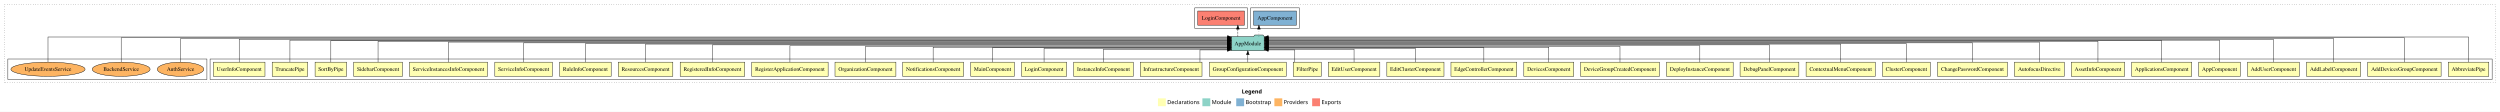
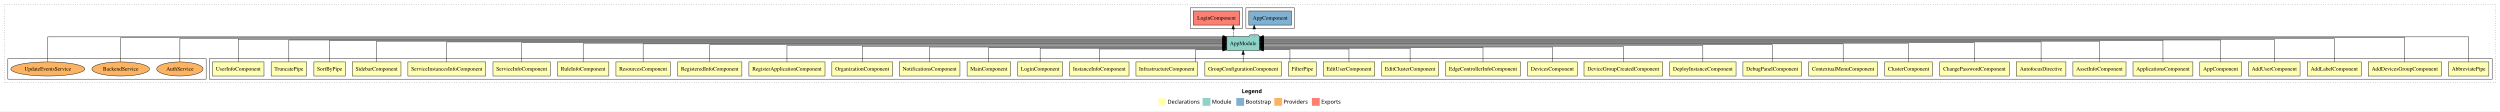
- <svg xmlns="http://www.w3.org/2000/svg" width="6355pt" height="284pt" viewBox="0.00 0.00 6355.00 284.00">
+ <svg xmlns="http://www.w3.org/2000/svg" width="6379pt" height="284pt" viewBox="0.00 0.00 6379.00 284.00">
  <g id="graph0" class="graph" transform="scale(1 1) rotate(0) translate(4 280)">
-     <polygon fill="#ffffff" stroke="transparent" points="-4,4 -4,-280 6351,-280 6351,4 -4,4" />
-     <text text-anchor="start" x="3152.509" y="-42.4" font-family="sans-serif" font-weight="bold" font-size="14.00" fill="#000000">Legend</text>
-     <polygon fill="#ffffb3" stroke="transparent" points="2939.5,-10 2939.5,-30 2959.5,-30 2959.5,-10 2939.5,-10" />
-     <text text-anchor="start" x="2963.129" y="-15.4" font-family="sans-serif" font-size="14.00" fill="#000000">  Declarations</text>
-     <polygon fill="#8dd3c7" stroke="transparent" points="3052.5,-10 3052.5,-30 3072.5,-30 3072.5,-10 3052.5,-10" />
-     <text text-anchor="start" x="3076.225" y="-15.4" font-family="sans-serif" font-size="14.00" fill="#000000">  Module</text>
-     <polygon fill="#80b1d3" stroke="transparent" points="3138.5,-10 3138.5,-30 3158.5,-30 3158.5,-10 3138.5,-10" />
-     <text text-anchor="start" x="3162.281" y="-15.4" font-family="sans-serif" font-size="14.00" fill="#000000">  Bootstrap</text>
-     <polygon fill="#fdb462" stroke="transparent" points="3235.5,-10 3235.5,-30 3255.5,-30 3255.5,-10 3235.5,-10" />
-     <text text-anchor="start" x="3259.173" y="-15.4" font-family="sans-serif" font-size="14.00" fill="#000000">  Providers</text>
-     <polygon fill="#fb8072" stroke="transparent" points="3331.5,-10 3331.5,-30 3351.5,-30 3351.5,-10 3331.5,-10" />
-     <text text-anchor="start" x="3355.226" y="-15.4" font-family="sans-serif" font-size="14.00" fill="#000000">  Exports</text>
+     <polygon fill="#ffffff" stroke="transparent" points="-4,4 -4,-280 6375,-280 6375,4 -4,4" />
+     <text text-anchor="start" x="3164.509" y="-42.4" font-family="sans-serif" font-weight="bold" font-size="14.00" fill="#000000">Legend</text>
+     <polygon fill="#ffffb3" stroke="transparent" points="2951.5,-10 2951.5,-30 2971.5,-30 2971.5,-10 2951.5,-10" />
+     <text text-anchor="start" x="2975.129" y="-15.4" font-family="sans-serif" font-size="14.00" fill="#000000">  Declarations</text>
+     <polygon fill="#8dd3c7" stroke="transparent" points="3064.5,-10 3064.5,-30 3084.5,-30 3084.5,-10 3064.5,-10" />
+     <text text-anchor="start" x="3088.225" y="-15.4" font-family="sans-serif" font-size="14.00" fill="#000000">  Module</text>
+     <polygon fill="#80b1d3" stroke="transparent" points="3150.5,-10 3150.5,-30 3170.5,-30 3170.5,-10 3150.5,-10" />
+     <text text-anchor="start" x="3174.281" y="-15.4" font-family="sans-serif" font-size="14.00" fill="#000000">  Bootstrap</text>
+     <polygon fill="#fdb462" stroke="transparent" points="3247.5,-10 3247.5,-30 3267.5,-30 3267.5,-10 3247.5,-10" />
+     <text text-anchor="start" x="3271.173" y="-15.4" font-family="sans-serif" font-size="14.00" fill="#000000">  Providers</text>
+     <polygon fill="#fb8072" stroke="transparent" points="3343.5,-10 3343.5,-30 3363.5,-30 3363.5,-10 3343.5,-10" />
+     <text text-anchor="start" x="3367.226" y="-15.4" font-family="sans-serif" font-size="14.00" fill="#000000">  Exports</text>
    <g id="clust1" class="cluster">
-       <polygon fill="none" stroke="#000000" stroke-dasharray="1,5" points="8,-70 8,-268 6339,-268 6339,-70 8,-70" />
+       <polygon fill="none" stroke="#000000" stroke-dasharray="1,5" points="8,-70 8,-268 6363,-268 6363,-70 8,-70" />
    </g>
    <g id="clust2" class="cluster">
-       <polygon fill="none" stroke="#000000" points="530,-78 530,-130 6331,-130 6331,-78 530,-78" />
+       <polygon fill="none" stroke="#000000" points="530,-78 530,-130 6355,-130 6355,-78 530,-78" />
    </g>
    <g id="clust40" class="cluster">
      <polygon fill="none" stroke="#000000" points="3033,-208 3033,-260 3167,-260 3167,-208 3033,-208" />
    </g>
    <g id="clust41" class="cluster">
      <polygon fill="none" stroke="#000000" points="3175,-208 3175,-260 3299,-260 3299,-208 3175,-208" />
    </g>
    <g id="clust42" class="cluster">
      <polygon fill="none" stroke="#000000" points="16,-78 16,-130 522,-130 522,-78 16,-78" />
    </g>
    <g id="node1" class="node">
-       <polygon fill="#ffffb3" stroke="#000000" points="6322.58,-122 6219.42,-122 6219.42,-86 6322.58,-86 6322.58,-122" />
-       <text text-anchor="middle" x="6271" y="-99.8" font-family="Times,serif" font-size="14.00" fill="#000000">AbbreviatePipe</text>
+       <polygon fill="#ffffb3" stroke="#000000" points="6346.58,-122 6243.42,-122 6243.42,-86 6346.58,-86 6346.58,-122" />
+       <text text-anchor="middle" x="6295" y="-99.8" font-family="Times,serif" font-size="14.00" fill="#000000">AbbreviatePipe</text>
    </g>
    <g id="node37" class="node">
      <polygon fill="#8dd3c7" stroke="#000000" points="3209.657,-187 3206.657,-191 3185.657,-191 3182.657,-187 3126.343,-187 3126.343,-151 3209.657,-151 3209.657,-187" />
      <text text-anchor="middle" x="3168" y="-164.8" font-family="Times,serif" font-size="14.00" fill="#000000">AppModule</text>
    </g>
    <g id="edge1" class="edge">
-       <path fill="none" stroke="#000000" d="M6271,-122.198C6271,-146.356 6271,-186 6271,-186 6271,-186 3219.809,-186 3219.809,-186" />
-       <polygon fill="#000000" stroke="#000000" points="3219.809,-182.5 3209.809,-186 3219.809,-189.5 3219.809,-182.5" />
+       <path fill="none" stroke="#000000" d="M6295,-122.198C6295,-146.356 6295,-186 6295,-186 6295,-186 3219.84,-186 3219.84,-186" />
+       <polygon fill="#000000" stroke="#000000" points="3219.84,-182.5 3209.84,-186 3219.84,-189.5 3219.84,-182.5" />
    </g>
    <g id="node2" class="node">
-       <polygon fill="#ffffb3" stroke="#000000" points="6201.292,-122 6014.708,-122 6014.708,-86 6201.292,-86 6201.292,-122" />
-       <text text-anchor="middle" x="6108" y="-99.8" font-family="Times,serif" font-size="14.00" fill="#000000">AddDevicesGroupComponent</text>
+       <polygon fill="#ffffb3" stroke="#000000" points="6225.292,-122 6038.708,-122 6038.708,-86 6225.292,-86 6225.292,-122" />
+       <text text-anchor="middle" x="6132" y="-99.8" font-family="Times,serif" font-size="14.00" fill="#000000">AddDevicesGroupComponent</text>
    </g>
    <g id="edge2" class="edge">
-       <path fill="none" stroke="#000000" d="M6108,-122.153C6108,-145.757 6108,-184 6108,-184 6108,-184 3219.843,-184 3219.843,-184" />
-       <polygon fill="#000000" stroke="#000000" points="3219.843,-180.5 3209.843,-184 3219.843,-187.5 3219.843,-180.5" />
+       <path fill="none" stroke="#000000" d="M6132,-122.153C6132,-145.757 6132,-184 6132,-184 6132,-184 3219.9,-184 3219.9,-184" />
+       <polygon fill="#000000" stroke="#000000" points="3219.9,-180.5 3209.9,-184 3219.9,-187.5 3219.9,-180.5" />
    </g>
    <g id="node3" class="node">
-       <polygon fill="#ffffb3" stroke="#000000" points="5996.812,-122 5859.188,-122 5859.188,-86 5996.812,-86 5996.812,-122" />
-       <text text-anchor="middle" x="5928" y="-99.8" font-family="Times,serif" font-size="14.00" fill="#000000">AddLabelComponent</text>
+       <polygon fill="#ffffb3" stroke="#000000" points="6020.812,-122 5883.188,-122 5883.188,-86 6020.812,-86 6020.812,-122" />
+       <text text-anchor="middle" x="5952" y="-99.8" font-family="Times,serif" font-size="14.00" fill="#000000">AddLabelComponent</text>
    </g>
    <g id="edge3" class="edge">
-       <path fill="none" stroke="#000000" d="M5928,-122.091C5928,-145.133 5928,-182 5928,-182 5928,-182 3219.701,-182 3219.701,-182" />
-       <polygon fill="#000000" stroke="#000000" points="3219.701,-178.5 3209.701,-182 3219.701,-185.5 3219.701,-178.5" />
+       <path fill="none" stroke="#000000" d="M5952,-122.091C5952,-145.133 5952,-182 5952,-182 5952,-182 3219.789,-182 3219.789,-182" />
+       <polygon fill="#000000" stroke="#000000" points="3219.789,-178.5 3209.789,-182 3219.789,-185.5 3219.789,-178.5" />
    </g>
    <g id="node4" class="node">
-       <polygon fill="#ffffb3" stroke="#000000" points="5840.865,-122 5709.135,-122 5709.135,-86 5840.865,-86 5840.865,-122" />
-       <text text-anchor="middle" x="5775" y="-99.8" font-family="Times,serif" font-size="14.00" fill="#000000">AddUserComponent</text>
+       <polygon fill="#ffffb3" stroke="#000000" points="5864.865,-122 5733.135,-122 5733.135,-86 5864.865,-86 5864.865,-122" />
+       <text text-anchor="middle" x="5799" y="-99.8" font-family="Times,serif" font-size="14.00" fill="#000000">AddUserComponent</text>
    </g>
    <g id="edge4" class="edge">
-       <path fill="none" stroke="#000000" d="M5775,-122.011C5775,-144.485 5775,-180 5775,-180 5775,-180 3219.74,-180 3219.74,-180" />
-       <polygon fill="#000000" stroke="#000000" points="3219.74,-176.5 3209.74,-180 3219.74,-183.5 3219.74,-176.5" />
+       <path fill="none" stroke="#000000" d="M5799,-122.011C5799,-144.485 5799,-180 5799,-180 5799,-180 3219.858,-180 3219.858,-180" />
+       <polygon fill="#000000" stroke="#000000" points="3219.858,-176.5 3209.858,-180 3219.858,-183.5 3219.858,-176.5" />
    </g>
    <g id="node5" class="node">
-       <polygon fill="#ffffb3" stroke="#000000" points="5690.94,-122 5585.06,-122 5585.06,-86 5690.94,-86 5690.94,-122" />
-       <text text-anchor="middle" x="5638" y="-99.8" font-family="Times,serif" font-size="14.00" fill="#000000">AppComponent</text>
+       <polygon fill="#ffffb3" stroke="#000000" points="5714.94,-122 5609.06,-122 5609.06,-86 5714.94,-86 5714.94,-122" />
+       <text text-anchor="middle" x="5662" y="-99.8" font-family="Times,serif" font-size="14.00" fill="#000000">AppComponent</text>
    </g>
    <g id="edge5" class="edge">
-       <path fill="none" stroke="#000000" d="M5638,-122.292C5638,-144.206 5638,-178 5638,-178 5638,-178 3219.835,-178 3219.835,-178" />
-       <polygon fill="#000000" stroke="#000000" points="3219.835,-174.5 3209.835,-178 3219.835,-181.5 3219.835,-174.5" />
+       <path fill="none" stroke="#000000" d="M5662,-122.292C5662,-144.206 5662,-178 5662,-178 5662,-178 3219.723,-178 3219.723,-178" />
+       <polygon fill="#000000" stroke="#000000" points="3219.723,-174.5 3209.723,-178 3219.723,-181.5 3219.723,-174.5" />
    </g>
    <g id="node6" class="node">
-       <polygon fill="#ffffb3" stroke="#000000" points="5567.375,-122 5414.625,-122 5414.625,-86 5567.375,-86 5567.375,-122" />
-       <text text-anchor="middle" x="5491" y="-99.8" font-family="Times,serif" font-size="14.00" fill="#000000">ApplicationsComponent</text>
+       <polygon fill="#ffffb3" stroke="#000000" points="5591.375,-122 5438.625,-122 5438.625,-86 5591.375,-86 5591.375,-122" />
+       <text text-anchor="middle" x="5515" y="-99.8" font-family="Times,serif" font-size="14.00" fill="#000000">ApplicationsComponent</text>
    </g>
    <g id="edge6" class="edge">
-       <path fill="none" stroke="#000000" d="M5491,-122.045C5491,-143.662 5491,-177 5491,-177 5491,-177 3219.803,-177 3219.803,-177" />
-       <polygon fill="#000000" stroke="#000000" points="3219.803,-173.5 3209.803,-177 3219.803,-180.5 3219.803,-173.5" />
+       <path fill="none" stroke="#000000" d="M5515,-122.045C5515,-143.662 5515,-177 5515,-177 5515,-177 3219.733,-177 3219.733,-177" />
+       <polygon fill="#000000" stroke="#000000" points="3219.733,-173.5 3209.733,-177 3219.733,-180.5 3219.733,-173.5" />
    </g>
    <g id="node7" class="node">
-       <polygon fill="#ffffb3" stroke="#000000" points="5396.755,-122 5261.245,-122 5261.245,-86 5396.755,-86 5396.755,-122" />
-       <text text-anchor="middle" x="5329" y="-99.8" font-family="Times,serif" font-size="14.00" fill="#000000">AssetInfoComponent</text>
+       <polygon fill="#ffffb3" stroke="#000000" points="5420.755,-122 5285.245,-122 5285.245,-86 5420.755,-86 5420.755,-122" />
+       <text text-anchor="middle" x="5353" y="-99.8" font-family="Times,serif" font-size="14.00" fill="#000000">AssetInfoComponent</text>
    </g>
    <g id="edge7" class="edge">
-       <path fill="none" stroke="#000000" d="M5329,-122.284C5329,-143.321 5329,-175 5329,-175 5329,-175 3219.717,-175 3219.717,-175" />
-       <polygon fill="#000000" stroke="#000000" points="3219.717,-171.5 3209.717,-175 3219.717,-178.5 3219.717,-171.5" />
+       <path fill="none" stroke="#000000" d="M5353,-122.284C5353,-143.321 5353,-175 5353,-175 5353,-175 3219.697,-175 3219.697,-175" />
+       <polygon fill="#000000" stroke="#000000" points="3219.697,-171.5 3209.697,-175 3219.697,-178.5 3219.697,-171.5" />
    </g>
    <g id="node8" class="node">
-       <polygon fill="#ffffb3" stroke="#000000" points="5243.4,-122 5116.6,-122 5116.6,-86 5243.4,-86 5243.4,-122" />
-       <text text-anchor="middle" x="5180" y="-99.8" font-family="Times,serif" font-size="14.00" fill="#000000">AutofocusDirective</text>
+       <polygon fill="#ffffb3" stroke="#000000" points="5267.4,-122 5140.6,-122 5140.6,-86 5267.4,-86 5267.4,-122" />
+       <text text-anchor="middle" x="5204" y="-99.8" font-family="Times,serif" font-size="14.00" fill="#000000">AutofocusDirective</text>
    </g>
    <g id="edge8" class="edge">
-       <path fill="none" stroke="#000000" d="M5180,-122.129C5180,-142.572 5180,-173 5180,-173 5180,-173 3220.023,-173 3220.023,-173" />
-       <polygon fill="#000000" stroke="#000000" points="3220.023,-169.5 3210.023,-173 3220.023,-176.5 3220.023,-169.5" />
+       <path fill="none" stroke="#000000" d="M5204,-122.129C5204,-142.572 5204,-173 5204,-173 5204,-173 3220.057,-173 3220.057,-173" />
+       <polygon fill="#000000" stroke="#000000" points="3220.057,-169.5 3210.057,-173 3220.057,-176.5 3220.057,-169.5" />
    </g>
    <g id="node9" class="node">
-       <polygon fill="#ffffb3" stroke="#000000" points="5098.752,-122 4921.248,-122 4921.248,-86 5098.752,-86 5098.752,-122" />
-       <text text-anchor="middle" x="5010" y="-99.8" font-family="Times,serif" font-size="14.00" fill="#000000">ChangePasswordComponent</text>
+       <polygon fill="#ffffb3" stroke="#000000" points="5122.752,-122 4945.248,-122 4945.248,-86 5122.752,-86 5122.752,-122" />
+       <text text-anchor="middle" x="5034" y="-99.8" font-family="Times,serif" font-size="14.00" fill="#000000">ChangePasswordComponent</text>
    </g>
    <g id="edge9" class="edge">
-       <path fill="none" stroke="#000000" d="M5010,-122.308C5010,-142.145 5010,-171 5010,-171 5010,-171 3219.934,-171 3219.934,-171" />
-       <polygon fill="#000000" stroke="#000000" points="3219.934,-167.5 3209.934,-171 3219.934,-174.5 3219.934,-167.5" />
+       <path fill="none" stroke="#000000" d="M5034,-122.308C5034,-142.145 5034,-171 5034,-171 5034,-171 3220.034,-171 3220.034,-171" />
+       <polygon fill="#000000" stroke="#000000" points="3220.034,-167.5 3210.034,-171 3220.034,-174.5 3220.034,-167.5" />
    </g>
    <g id="node10" class="node">
-       <polygon fill="#ffffb3" stroke="#000000" points="4902.77,-122 4781.23,-122 4781.23,-86 4902.77,-86 4902.77,-122" />
-       <text text-anchor="middle" x="4842" y="-99.8" font-family="Times,serif" font-size="14.00" fill="#000000">ClusterComponent</text>
+       <polygon fill="#ffffb3" stroke="#000000" points="4926.77,-122 4805.23,-122 4805.23,-86 4926.77,-86 4926.77,-122" />
+       <text text-anchor="middle" x="4866" y="-99.8" font-family="Times,serif" font-size="14.00" fill="#000000">ClusterComponent</text>
    </g>
    <g id="edge10" class="edge">
-       <path fill="none" stroke="#000000" d="M4842,-122.106C4842,-141.339 4842,-169 4842,-169 4842,-169 3219.798,-169 3219.798,-169" />
-       <polygon fill="#000000" stroke="#000000" points="3219.798,-165.5 3209.798,-169 3219.798,-172.5 3219.798,-165.5" />
+       <path fill="none" stroke="#000000" d="M4866,-122.106C4866,-141.339 4866,-169 4866,-169 4866,-169 3219.973,-169 3219.973,-169" />
+       <polygon fill="#000000" stroke="#000000" points="3219.973,-165.5 3209.973,-169 3219.973,-172.5 3219.973,-165.5" />
    </g>
    <g id="node11" class="node">
-       <polygon fill="#ffffb3" stroke="#000000" points="4762.93,-122 4587.07,-122 4587.07,-86 4762.93,-86 4762.93,-122" />
-       <text text-anchor="middle" x="4675" y="-99.8" font-family="Times,serif" font-size="14.00" fill="#000000">ContextualMenuComponent</text>
+       <polygon fill="#ffffb3" stroke="#000000" points="4786.93,-122 4611.07,-122 4611.07,-86 4786.93,-86 4786.93,-122" />
+       <text text-anchor="middle" x="4699" y="-99.8" font-family="Times,serif" font-size="14.00" fill="#000000">ContextualMenuComponent</text>
    </g>
    <g id="edge11" class="edge">
-       <path fill="none" stroke="#000000" d="M4675,-122.169C4675,-141.09 4675,-168 4675,-168 4675,-168 3219.879,-168 3219.879,-168" />
-       <polygon fill="#000000" stroke="#000000" points="3219.879,-164.5 3209.879,-168 3219.879,-171.5 3219.879,-164.5" />
+       <path fill="none" stroke="#000000" d="M4699,-122.169C4699,-141.09 4699,-168 4699,-168 4699,-168 3219.745,-168 3219.745,-168" />
+       <polygon fill="#000000" stroke="#000000" points="3219.745,-164.5 3209.745,-168 3219.744,-171.5 3219.745,-164.5" />
    </g>
    <g id="node12" class="node">
-       <polygon fill="#ffffb3" stroke="#000000" points="4568.756,-122 4419.244,-122 4419.244,-86 4568.756,-86 4568.756,-122" />
-       <text text-anchor="middle" x="4494" y="-99.8" font-family="Times,serif" font-size="14.00" fill="#000000">DebugPanelComponent</text>
+       <polygon fill="#ffffb3" stroke="#000000" points="4592.756,-122 4443.244,-122 4443.244,-86 4592.756,-86 4592.756,-122" />
+       <text text-anchor="middle" x="4518" y="-99.8" font-family="Times,serif" font-size="14.00" fill="#000000">DebugPanelComponent</text>
    </g>
    <g id="edge12" class="edge">
-       <path fill="none" stroke="#000000" d="M4494,-122.267C4494,-140.555 4494,-166 4494,-166 4494,-166 3219.875,-166 3219.875,-166" />
-       <polygon fill="#000000" stroke="#000000" points="3219.875,-162.5 3209.875,-166 3219.875,-169.5 3219.875,-162.5" />
+       <path fill="none" stroke="#000000" d="M4518,-122.267C4518,-140.555 4518,-166 4518,-166 4518,-166 3219.883,-166 3219.883,-166" />
+       <polygon fill="#000000" stroke="#000000" points="3219.883,-162.5 3209.883,-166 3219.883,-169.5 3219.883,-162.5" />
    </g>
    <g id="node13" class="node">
-       <polygon fill="#ffffb3" stroke="#000000" points="4401.684,-122 4232.316,-122 4232.316,-86 4401.684,-86 4401.684,-122" />
-       <text text-anchor="middle" x="4317" y="-99.8" font-family="Times,serif" font-size="14.00" fill="#000000">DeployInstanceComponent</text>
+       <polygon fill="#ffffb3" stroke="#000000" points="4425.684,-122 4256.316,-122 4256.316,-86 4425.684,-86 4425.684,-122" />
+       <text text-anchor="middle" x="4341" y="-99.8" font-family="Times,serif" font-size="14.00" fill="#000000">DeployInstanceComponent</text>
    </g>
    <g id="edge13" class="edge">
-       <path fill="none" stroke="#000000" d="M4317,-122.002C4317,-139.675 4317,-164 4317,-164 4317,-164 3219.914,-164 3219.914,-164" />
-       <polygon fill="#000000" stroke="#000000" points="3219.914,-160.5 3209.914,-164 3219.914,-167.5 3219.914,-160.5" />
+       <path fill="none" stroke="#000000" d="M4341,-122.002C4341,-139.675 4341,-164 4341,-164 4341,-164 3219.748,-164 3219.748,-164" />
+       <polygon fill="#000000" stroke="#000000" points="3219.748,-160.5 3209.748,-164 3219.748,-167.5 3219.748,-160.5" />
    </g>
    <g id="node14" class="node">
-       <polygon fill="#ffffb3" stroke="#000000" points="4214.272,-122 4013.728,-122 4013.728,-86 4214.272,-86 4214.272,-122" />
-       <text text-anchor="middle" x="4114" y="-99.8" font-family="Times,serif" font-size="14.00" fill="#000000">DeviceGroupCreatedComponent</text>
+       <polygon fill="#ffffb3" stroke="#000000" points="4238.272,-122 4037.728,-122 4037.728,-86 4238.272,-86 4238.272,-122" />
+       <text text-anchor="middle" x="4138" y="-99.8" font-family="Times,serif" font-size="14.00" fill="#000000">DeviceGroupCreatedComponent</text>
    </g>
    <g id="edge14" class="edge">
-       <path fill="none" stroke="#000000" d="M4114,-122.034C4114,-139.06 4114,-162 4114,-162 4114,-162 3219.869,-162 3219.869,-162" />
-       <polygon fill="#000000" stroke="#000000" points="3219.869,-158.5 3209.869,-162 3219.869,-165.5 3219.869,-158.5" />
+       <path fill="none" stroke="#000000" d="M4138,-122.034C4138,-139.06 4138,-162 4138,-162 4138,-162 3219.68,-162 3219.68,-162" />
+       <polygon fill="#000000" stroke="#000000" points="3219.68,-158.5 3209.68,-162 3219.68,-165.5 3219.68,-158.5" />
    </g>
    <g id="node15" class="node">
-       <polygon fill="#ffffb3" stroke="#000000" points="3996.419,-122 3869.581,-122 3869.581,-86 3996.419,-86 3996.419,-122" />
-       <text text-anchor="middle" x="3933" y="-99.8" font-family="Times,serif" font-size="14.00" fill="#000000">DevicesComponent</text>
+       <polygon fill="#ffffb3" stroke="#000000" points="4020.419,-122 3893.581,-122 3893.581,-86 4020.419,-86 4020.419,-122" />
+       <text text-anchor="middle" x="3957" y="-99.8" font-family="Times,serif" font-size="14.00" fill="#000000">DevicesComponent</text>
    </g>
    <g id="edge15" class="edge">
-       <path fill="none" stroke="#000000" d="M3933,-122.027C3933,-138.398 3933,-160 3933,-160 3933,-160 3219.673,-160 3219.673,-160" />
-       <polygon fill="#000000" stroke="#000000" points="3219.673,-156.5 3209.673,-160 3219.673,-163.5 3219.673,-156.5" />
+       <path fill="none" stroke="#000000" d="M3957,-122.027C3957,-138.398 3957,-160 3957,-160 3957,-160 3219.863,-160 3219.863,-160" />
+       <polygon fill="#000000" stroke="#000000" points="3219.863,-156.5 3209.863,-160 3219.863,-163.5 3219.863,-156.5" />
    </g>
    <g id="node16" class="node">
-       <polygon fill="#ffffb3" stroke="#000000" points="3851.644,-122 3684.356,-122 3684.356,-86 3851.644,-86 3851.644,-122" />
-       <text text-anchor="middle" x="3768" y="-99.8" font-family="Times,serif" font-size="14.00" fill="#000000">EdgeControllerComponent</text>
+       <polygon fill="#ffffb3" stroke="#000000" points="3875.465,-122 3684.535,-122 3684.535,-86 3875.465,-86 3875.465,-122" />
+       <text text-anchor="middle" x="3780" y="-99.8" font-family="Times,serif" font-size="14.00" fill="#000000">EdgeControllerInfoComponent</text>
    </g>
    <g id="edge16" class="edge">
-       <path fill="none" stroke="#000000" d="M3768,-122.009C3768,-138.049 3768,-159 3768,-159 3768,-159 3219.715,-159 3219.715,-159" />
-       <polygon fill="#000000" stroke="#000000" points="3219.715,-155.5 3209.715,-159 3219.714,-162.5 3219.715,-155.5" />
+       <path fill="none" stroke="#000000" d="M3780,-122.009C3780,-138.049 3780,-159 3780,-159 3780,-159 3220.065,-159 3220.065,-159" />
+       <polygon fill="#000000" stroke="#000000" points="3220.065,-155.5 3210.065,-159 3220.065,-162.5 3220.065,-155.5" />
    </g>
    <g id="node17" class="node">
      <polygon fill="#ffffb3" stroke="#000000" points="3666.604,-122 3521.396,-122 3521.396,-86 3666.604,-86 3666.604,-122" />
      <text text-anchor="middle" x="3594" y="-99.8" font-family="Times,serif" font-size="14.00" fill="#000000">EditClusterComponent</text>
    </g>
    <g id="edge17" class="edge">
      <path fill="none" stroke="#000000" d="M3594,-122.24C3594,-137.571 3594,-157 3594,-157 3594,-157 3220.012,-157 3220.012,-157" />
      <polygon fill="#000000" stroke="#000000" points="3220.012,-153.5 3210.012,-157 3220.012,-160.5 3220.012,-153.5" />
    </g>
    <g id="node18" class="node">
      <polygon fill="#ffffb3" stroke="#000000" points="3503.593,-122 3372.407,-122 3372.407,-86 3503.593,-86 3503.593,-122" />
      <text text-anchor="middle" x="3438" y="-99.8" font-family="Times,serif" font-size="14.00" fill="#000000">EditUserComponent</text>
    </g>
    <g id="edge18" class="edge">
      <path fill="none" stroke="#000000" d="M3438,-122.124C3438,-136.783 3438,-155 3438,-155 3438,-155 3219.891,-155 3219.891,-155" />
      <polygon fill="#000000" stroke="#000000" points="3219.891,-151.5 3209.891,-155 3219.891,-158.5 3219.891,-151.5" />
    </g>
    <g id="node19" class="node">
      <polygon fill="#ffffb3" stroke="#000000" points="3354.718,-122 3283.282,-122 3283.282,-86 3354.718,-86 3354.718,-122" />
      <text text-anchor="middle" x="3319" y="-99.8" font-family="Times,serif" font-size="14.00" fill="#000000">FilterPipe</text>
    </g>
    <g id="edge19" class="edge">
      <path fill="none" stroke="#000000" d="M3287.43,-122.246C3287.43,-136.177 3287.43,-153 3287.43,-153 3287.43,-153 3219.771,-153 3219.771,-153" />
      <polygon fill="#000000" stroke="#000000" points="3219.771,-149.5 3209.771,-153 3219.771,-156.5 3219.771,-149.5" />
    </g>
    <g id="node20" class="node">
      <polygon fill="#ffffb3" stroke="#000000" points="3265.644,-122 3070.356,-122 3070.356,-86 3265.644,-86 3265.644,-122" />
      <text text-anchor="middle" x="3168" y="-99.8" font-family="Times,serif" font-size="14.00" fill="#000000">GroupConfigurationComponent</text>
    </g>
    <g id="edge20" class="edge">
      <path fill="none" stroke="#000000" d="M3168,-122.106C3168,-122.106 3168,-140.991 3168,-140.991" />
      <polygon fill="#000000" stroke="#000000" points="3164.5,-140.991 3168,-150.991 3171.5,-140.991 3164.5,-140.991" />
    </g>
    <g id="node21" class="node">
      <polygon fill="#ffffb3" stroke="#000000" points="3051.506,-122 2894.494,-122 2894.494,-86 3051.506,-86 3051.506,-122" />
      <text text-anchor="middle" x="2973" y="-99.8" font-family="Times,serif" font-size="14.00" fill="#000000">InfrastructureComponent</text>
    </g>
    <g id="edge21" class="edge">
      <path fill="none" stroke="#000000" d="M3046.307,-122.246C3046.307,-136.177 3046.307,-153 3046.307,-153 3046.307,-153 3116.12,-153 3116.12,-153" />
      <polygon fill="#000000" stroke="#000000" points="3116.12,-156.5 3126.12,-153 3116.12,-149.5 3116.12,-156.5" />
    </g>
    <g id="node22" class="node">
      <polygon fill="#ffffb3" stroke="#000000" points="2876.794,-122 2725.206,-122 2725.206,-86 2876.794,-86 2876.794,-122" />
      <text text-anchor="middle" x="2801" y="-99.8" font-family="Times,serif" font-size="14.00" fill="#000000">InstanceInfoComponent</text>
    </g>
    <g id="edge22" class="edge">
      <path fill="none" stroke="#000000" d="M2801,-122.124C2801,-136.783 2801,-155 2801,-155 2801,-155 3116.258,-155 3116.258,-155" />
      <polygon fill="#000000" stroke="#000000" points="3116.258,-158.5 3126.258,-155 3116.258,-151.5 3116.258,-158.5" />
    </g>
    <g id="node23" class="node">
      <polygon fill="#ffffb3" stroke="#000000" points="2707.276,-122 2592.724,-122 2592.724,-86 2707.276,-86 2707.276,-122" />
      <text text-anchor="middle" x="2650" y="-99.8" font-family="Times,serif" font-size="14.00" fill="#000000">LoginComponent</text>
    </g>
    <g id="edge23" class="edge">
      <path fill="none" stroke="#000000" d="M2650,-122.24C2650,-137.571 2650,-157 2650,-157 2650,-157 3116.049,-157 3116.049,-157" />
      <polygon fill="#000000" stroke="#000000" points="3116.049,-160.5 3126.049,-157 3116.049,-153.5 3116.049,-160.5" />
    </g>
    <g id="node24" class="node">
      <polygon fill="#ffffb3" stroke="#000000" points="2574.382,-122 2463.618,-122 2463.618,-86 2574.382,-86 2574.382,-122" />
      <text text-anchor="middle" x="2519" y="-99.8" font-family="Times,serif" font-size="14.00" fill="#000000">MainComponent</text>
    </g>
    <g id="edge24" class="edge">
      <path fill="none" stroke="#000000" d="M2519,-122.009C2519,-138.049 2519,-159 2519,-159 2519,-159 3115.917,-159 3115.917,-159" />
      <polygon fill="#000000" stroke="#000000" points="3115.917,-162.5 3125.917,-159 3115.917,-155.5 3115.917,-162.5" />
    </g>
    <g id="node25" class="node">
      <polygon fill="#ffffb3" stroke="#000000" points="2445.427,-122 2290.573,-122 2290.573,-86 2445.427,-86 2445.427,-122" />
      <text text-anchor="middle" x="2368" y="-99.8" font-family="Times,serif" font-size="14.00" fill="#000000">NotificationsComponent</text>
    </g>
    <g id="edge25" class="edge">
      <path fill="none" stroke="#000000" d="M2368,-122.027C2368,-138.398 2368,-160 2368,-160 2368,-160 3116.115,-160 3116.115,-160" />
      <polygon fill="#000000" stroke="#000000" points="3116.115,-163.5 3126.115,-160 3116.115,-156.5 3116.115,-163.5" />
    </g>
    <g id="node26" class="node">
      <polygon fill="#ffffb3" stroke="#000000" points="2273.416,-122 2118.584,-122 2118.584,-86 2273.416,-86 2273.416,-122" />
      <text text-anchor="middle" x="2196" y="-99.8" font-family="Times,serif" font-size="14.00" fill="#000000">OrganizationComponent</text>
    </g>
    <g id="edge26" class="edge">
      <path fill="none" stroke="#000000" d="M2196,-122.034C2196,-139.06 2196,-162 2196,-162 2196,-162 3116.234,-162 3116.234,-162" />
      <polygon fill="#000000" stroke="#000000" points="3116.234,-165.5 3126.234,-162 3116.234,-158.5 3116.234,-165.5" />
    </g>
    <g id="node27" class="node">
      <polygon fill="#ffffb3" stroke="#000000" points="2101.083,-122 1906.917,-122 1906.917,-86 2101.083,-86 2101.083,-122" />
      <text text-anchor="middle" x="2004" y="-99.8" font-family="Times,serif" font-size="14.00" fill="#000000">RegisterApplicationComponent</text>
    </g>
    <g id="edge27" class="edge">
      <path fill="none" stroke="#000000" d="M2004,-122.002C2004,-139.675 2004,-164 2004,-164 2004,-164 3116.229,-164 3116.229,-164" />
      <polygon fill="#000000" stroke="#000000" points="3116.229,-167.5 3126.229,-164 3116.229,-160.5 3116.229,-167.5" />
    </g>
    <g id="node28" class="node">
      <polygon fill="#ffffb3" stroke="#000000" points="1889.021,-122 1724.979,-122 1724.979,-86 1889.021,-86 1889.021,-122" />
      <text text-anchor="middle" x="1807" y="-99.8" font-family="Times,serif" font-size="14.00" fill="#000000">RegisteredInfoComponent</text>
    </g>
    <g id="edge28" class="edge">
      <path fill="none" stroke="#000000" d="M1807,-122.267C1807,-140.555 1807,-166 1807,-166 1807,-166 3116.151,-166 3116.151,-166" />
      <polygon fill="#000000" stroke="#000000" points="3116.151,-169.5 3126.151,-166 3116.151,-162.5 3116.151,-169.5" />
    </g>
    <g id="node29" class="node">
      <polygon fill="#ffffb3" stroke="#000000" points="1706.363,-122 1567.637,-122 1567.637,-86 1706.363,-86 1706.363,-122" />
      <text text-anchor="middle" x="1637" y="-99.8" font-family="Times,serif" font-size="14.00" fill="#000000">ResourcesComponent</text>
    </g>
    <g id="edge29" class="edge">
      <path fill="none" stroke="#000000" d="M1637,-122.169C1637,-141.09 1637,-168 1637,-168 1637,-168 3116.255,-168 3116.255,-168" />
      <polygon fill="#000000" stroke="#000000" points="3116.256,-171.5 3126.255,-168 3116.255,-164.5 3116.256,-171.5" />
    </g>
    <g id="node30" class="node">
      <polygon fill="#ffffb3" stroke="#000000" points="1549.595,-122 1418.405,-122 1418.405,-86 1549.595,-86 1549.595,-122" />
      <text text-anchor="middle" x="1484" y="-99.8" font-family="Times,serif" font-size="14.00" fill="#000000">RuleInfoComponent</text>
    </g>
    <g id="edge30" class="edge">
      <path fill="none" stroke="#000000" d="M1484,-122.106C1484,-141.339 1484,-169 1484,-169 1484,-169 3115.953,-169 3115.953,-169" />
      <polygon fill="#000000" stroke="#000000" points="3115.953,-172.5 3125.953,-169 3115.953,-165.5 3115.953,-172.5" />
    </g>
    <g id="node31" class="node">
      <polygon fill="#ffffb3" stroke="#000000" points="1400.132,-122 1253.868,-122 1253.868,-86 1400.132,-86 1400.132,-122" />
      <text text-anchor="middle" x="1327" y="-99.8" font-family="Times,serif" font-size="14.00" fill="#000000">ServiceInfoComponent</text>
    </g>
    <g id="edge31" class="edge">
      <path fill="none" stroke="#000000" d="M1327,-122.308C1327,-142.145 1327,-171 1327,-171 1327,-171 3116.089,-171 3116.089,-171" />
      <polygon fill="#000000" stroke="#000000" points="3116.089,-174.5 3126.089,-171 3116.089,-167.5 3116.089,-174.5" />
    </g>
    <g id="node32" class="node">
      <polygon fill="#ffffb3" stroke="#000000" points="1235.216,-122 1036.784,-122 1036.784,-86 1235.216,-86 1235.216,-122" />
      <text text-anchor="middle" x="1136" y="-99.8" font-family="Times,serif" font-size="14.00" fill="#000000">ServiceInstancesInfoComponent</text>
    </g>
    <g id="edge32" class="edge">
      <path fill="none" stroke="#000000" d="M1136,-122.129C1136,-142.572 1136,-173 1136,-173 1136,-173 3116.025,-173 3116.025,-173" />
      <polygon fill="#000000" stroke="#000000" points="3116.025,-176.5 3126.025,-173 3116.025,-169.5 3116.025,-176.5" />
    </g>
    <g id="node33" class="node">
      <polygon fill="#ffffb3" stroke="#000000" points="1019.095,-122 894.905,-122 894.905,-86 1019.095,-86 1019.095,-122" />
      <text text-anchor="middle" x="957" y="-99.8" font-family="Times,serif" font-size="14.00" fill="#000000">SidebarComponent</text>
    </g>
    <g id="edge33" class="edge">
      <path fill="none" stroke="#000000" d="M957,-122.284C957,-143.321 957,-175 957,-175 957,-175 3116.293,-175 3116.293,-175" />
      <polygon fill="#000000" stroke="#000000" points="3116.293,-178.5 3126.293,-175 3116.293,-171.5 3116.293,-178.5" />
    </g>
    <g id="node34" class="node">
      <polygon fill="#ffffb3" stroke="#000000" points="877.059,-122 796.941,-122 796.941,-86 877.059,-86 877.059,-122" />
      <text text-anchor="middle" x="837" y="-99.8" font-family="Times,serif" font-size="14.00" fill="#000000">SortByPipe</text>
    </g>
    <g id="edge34" class="edge">
      <path fill="none" stroke="#000000" d="M837,-122.045C837,-143.662 837,-177 837,-177 837,-177 3116.053,-177 3116.053,-177" />
      <polygon fill="#000000" stroke="#000000" points="3116.053,-180.5 3126.053,-177 3116.053,-173.5 3116.053,-180.5" />
    </g>
    <g id="node35" class="node">
      <polygon fill="#ffffb3" stroke="#000000" points="778.136,-122 687.864,-122 687.864,-86 778.136,-86 778.136,-122" />
      <text text-anchor="middle" x="733" y="-99.8" font-family="Times,serif" font-size="14.00" fill="#000000">TruncatePipe</text>
    </g>
    <g id="edge35" class="edge">
      <path fill="none" stroke="#000000" d="M733,-122.292C733,-144.206 733,-178 733,-178 733,-178 3116.248,-178 3116.248,-178" />
      <polygon fill="#000000" stroke="#000000" points="3116.248,-181.5 3126.248,-178 3116.248,-174.5 3116.248,-181.5" />
    </g>
    <g id="node36" class="node">
      <polygon fill="#ffffb3" stroke="#000000" points="669.58,-122 538.42,-122 538.42,-86 669.58,-86 669.58,-122" />
      <text text-anchor="middle" x="604" y="-99.8" font-family="Times,serif" font-size="14.00" fill="#000000">UserInfoComponent</text>
    </g>
    <g id="edge36" class="edge">
      <path fill="none" stroke="#000000" d="M604,-122.011C604,-144.485 604,-180 604,-180 604,-180 3116.163,-180 3116.163,-180" />
      <polygon fill="#000000" stroke="#000000" points="3116.163,-183.5 3126.163,-180 3116.163,-176.5 3116.163,-183.5" />
    </g>
    <g id="node38" class="node">
      <polygon fill="#fb8072" stroke="#000000" points="3159.276,-252 3040.724,-252 3040.724,-216 3159.276,-216 3159.276,-252" />
      <text text-anchor="middle" x="3100" y="-229.8" font-family="Times,serif" font-size="14.00" fill="#000000">LoginComponent </text>
    </g>
    <g id="edge37" class="edge">
      <path fill="none" stroke="#000000" stroke-dasharray="5,2" d="M3142.655,-187.106C3142.655,-187.106 3142.655,-205.991 3142.655,-205.991" />
      <polygon fill="#000000" stroke="#000000" points="3139.155,-205.991 3142.655,-215.991 3146.155,-205.991 3139.155,-205.991" />
    </g>
    <g id="node39" class="node">
      <polygon fill="#80b1d3" stroke="#000000" points="3291.439,-252 3182.561,-252 3182.561,-216 3291.439,-216 3291.439,-252" />
      <text text-anchor="middle" x="3237" y="-229.8" font-family="Times,serif" font-size="14.00" fill="#000000">AppComponent </text>
    </g>
    <g id="edge38" class="edge">
      <path fill="none" stroke="#000000" stroke-dasharray="1,5" d="M3196.179,-187.106C3196.179,-187.106 3196.179,-205.991 3196.179,-205.991" />
      <polygon fill="#000000" stroke="#000000" points="3192.679,-205.991 3196.179,-215.991 3199.679,-205.991 3192.679,-205.991" />
    </g>
    <g id="node40" class="node">
      <ellipse fill="#fdb462" stroke="#000000" cx="455" cy="-104" rx="59.108" ry="18" />
      <text text-anchor="middle" x="455" y="-99.8" font-family="Times,serif" font-size="14.00" fill="#000000">AuthService</text>
    </g>
    <g id="edge39" class="edge">
      <path fill="none" stroke="#000000" d="M455,-122.091C455,-145.133 455,-182 455,-182 455,-182 3116.201,-182 3116.201,-182" />
      <polygon fill="#000000" stroke="#000000" points="3116.201,-185.5 3126.201,-182 3116.201,-178.5 3116.201,-185.5" />
    </g>
    <g id="node41" class="node">
      <ellipse fill="#fdb462" stroke="#000000" cx="304" cy="-104" rx="73.556" ry="18" />
      <text text-anchor="middle" x="304" y="-99.8" font-family="Times,serif" font-size="14.00" fill="#000000">BackendService</text>
    </g>
    <g id="edge40" class="edge">
      <path fill="none" stroke="#000000" d="M304,-122.153C304,-145.757 304,-184 304,-184 304,-184 3116.131,-184 3116.131,-184" />
      <polygon fill="#000000" stroke="#000000" points="3116.131,-187.5 3126.131,-184 3116.131,-180.5 3116.131,-187.5" />
    </g>
    <g id="node42" class="node">
      <ellipse fill="#fdb462" stroke="#000000" cx="118" cy="-104" rx="94.32" ry="18" />
      <text text-anchor="middle" x="118" y="-99.8" font-family="Times,serif" font-size="14.00" fill="#000000">UpdateEventsService</text>
    </g>
    <g id="edge41" class="edge">
      <path fill="none" stroke="#000000" d="M118,-122.198C118,-146.356 118,-186 118,-186 118,-186 3116.333,-186 3116.333,-186" />
      <polygon fill="#000000" stroke="#000000" points="3116.333,-189.5 3126.333,-186 3116.333,-182.5 3116.333,-189.5" />
    </g>
  </g>
</svg>
